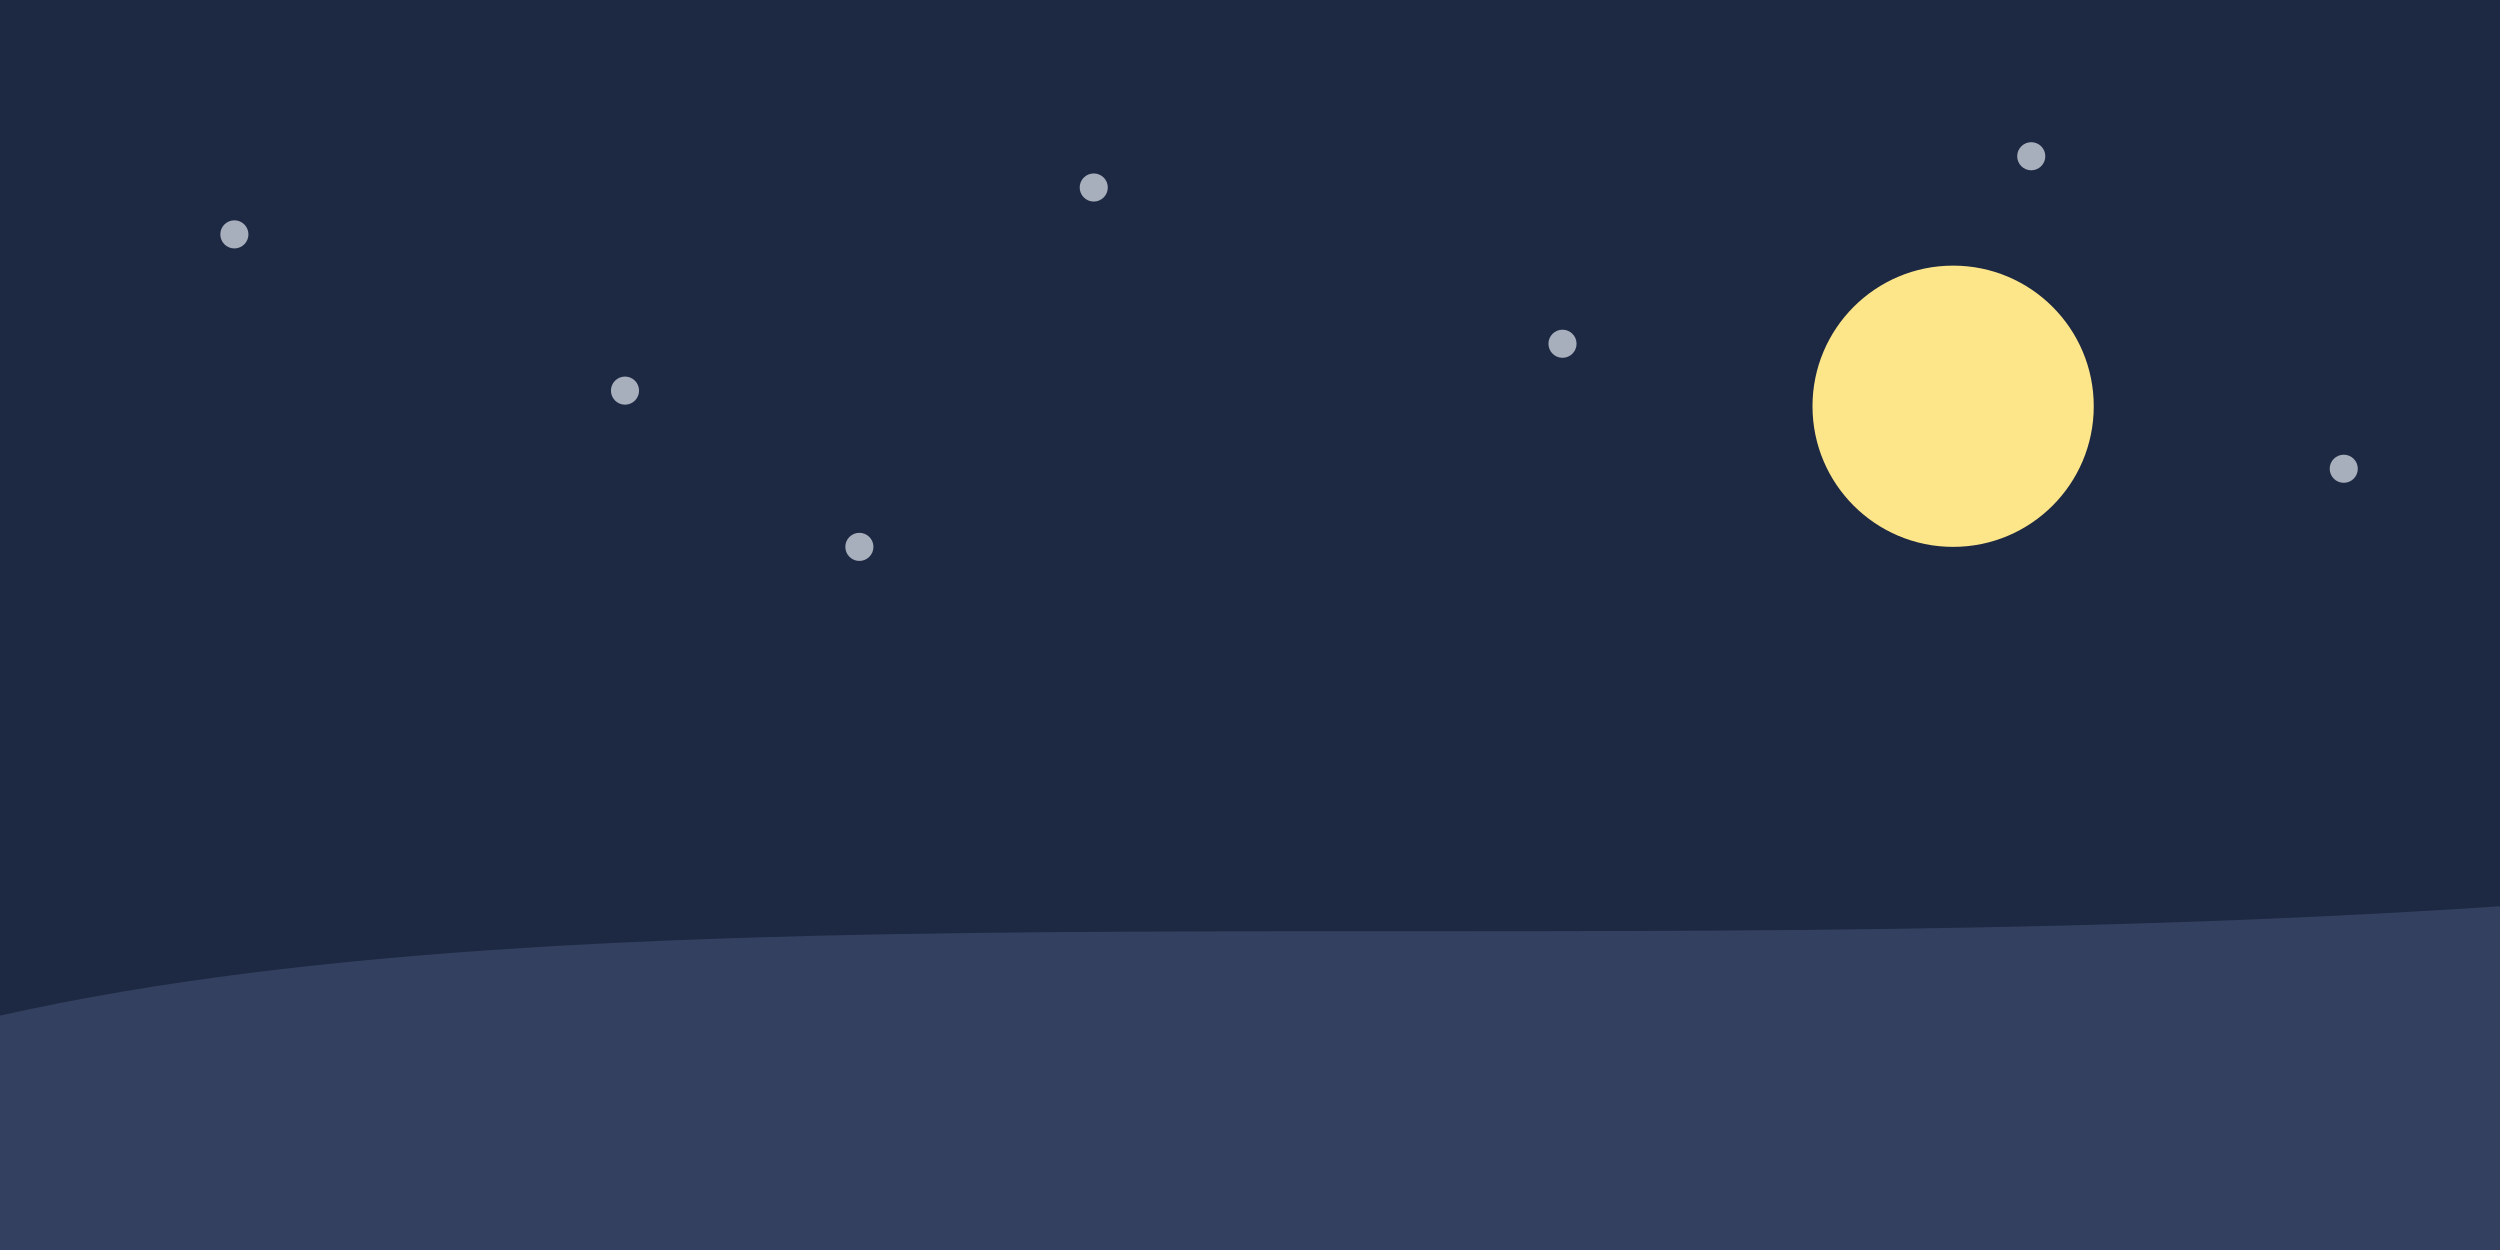
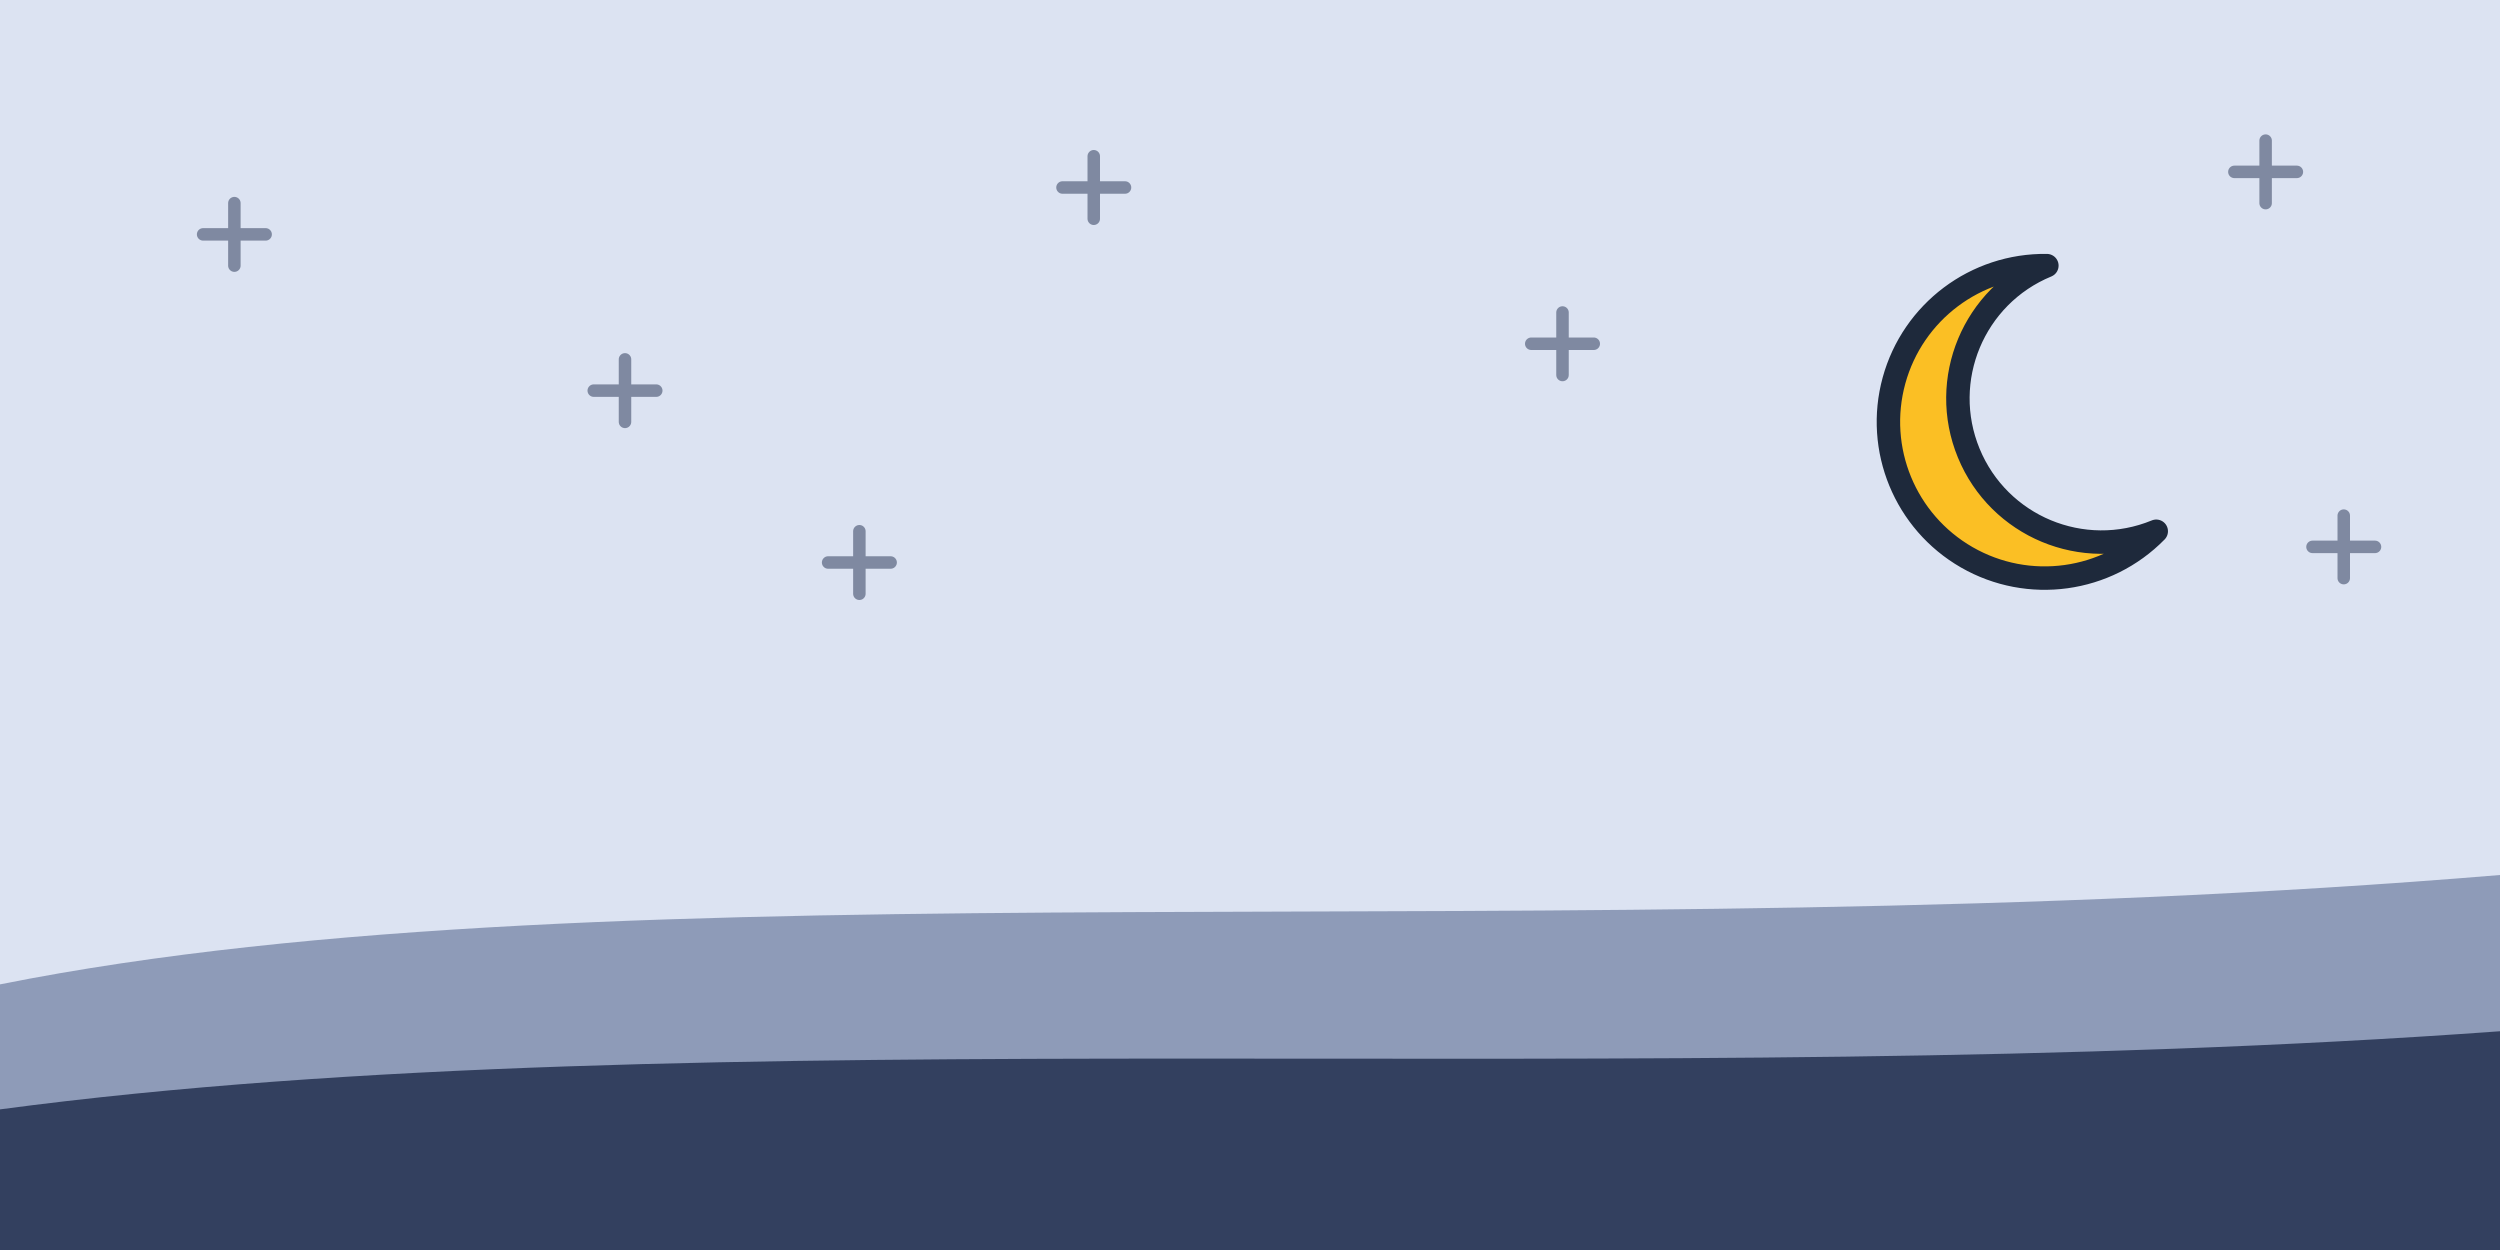
<svg xmlns="http://www.w3.org/2000/svg" width="320" height="160" viewBox="0 0 320 160" fill="none" aria-hidden="true" focusable="false">
-   <rect width="320" height="160" rx="0" fill="#141B2D" />
-   <rect width="320" height="160" fill="#1D2842" />
-   <circle cx="30" cy="30" r="1.8" fill="#E2E8F0" opacity="0.7" />
-   <circle cx="80" cy="50" r="1.8" fill="#E2E8F0" opacity="0.7" />
-   <circle cx="140" cy="24" r="1.8" fill="#E2E8F0" opacity="0.7" />
-   <circle cx="200" cy="44" r="1.8" fill="#E2E8F0" opacity="0.7" />
-   <circle cx="260" cy="20" r="1.8" fill="#E2E8F0" opacity="0.7" />
-   <circle cx="300" cy="60" r="1.8" fill="#E2E8F0" opacity="0.7" />
-   <circle cx="110" cy="70" r="1.8" fill="#E2E8F0" opacity="0.7" />
-   <circle cx="250" cy="52" r="18" fill="#FDE68A" />
-   <path d="M0 130 C 80 112, 200 124, 320 116 V160 H0Z" fill="#33405F" />
+   <rect width="320" height="160" fill="#DCE3F2" />
+   <path d="M30 26 V34 M26 30 H34" stroke="#33405F" stroke-width="1.6" stroke-linecap="round" opacity="0.55" />
+   <path d="M80 46 V54 M76 50 H84" stroke="#33405F" stroke-width="1.6" stroke-linecap="round" opacity="0.55" />
+   <path d="M140 20 V28 M136 24 H144" stroke="#33405F" stroke-width="1.6" stroke-linecap="round" opacity="0.55" />
+   <path d="M200 40 V48 M196 44 H204" stroke="#33405F" stroke-width="1.6" stroke-linecap="round" opacity="0.55" />
+   <path d="M290 18 V26 M286 22 H294" stroke="#33405F" stroke-width="1.6" stroke-linecap="round" opacity="0.55" />
+   <path d="M300 66 V74 M296 70 H304" stroke="#33405F" stroke-width="1.6" stroke-linecap="round" opacity="0.55" />
+   <path d="M110 68 V76 M106 72 H114" stroke="#33405F" stroke-width="1.6" stroke-linecap="round" opacity="0.55" />
+   <path d="M262 34 a20 20 0 1 0 14 34 a16 16 0 1 1 -14 -34Z" fill="#FBBF24" stroke="#1E293B" stroke-width="3" stroke-linejoin="round" />
+   <path d="M0 126 C 80 110, 200 122, 320 112 V160 H0Z" fill="#8E9BB8" />
+   <path d="M0 142 C 90 130, 210 140, 320 132 V160 H0Z" fill="#33405F" />
</svg>
